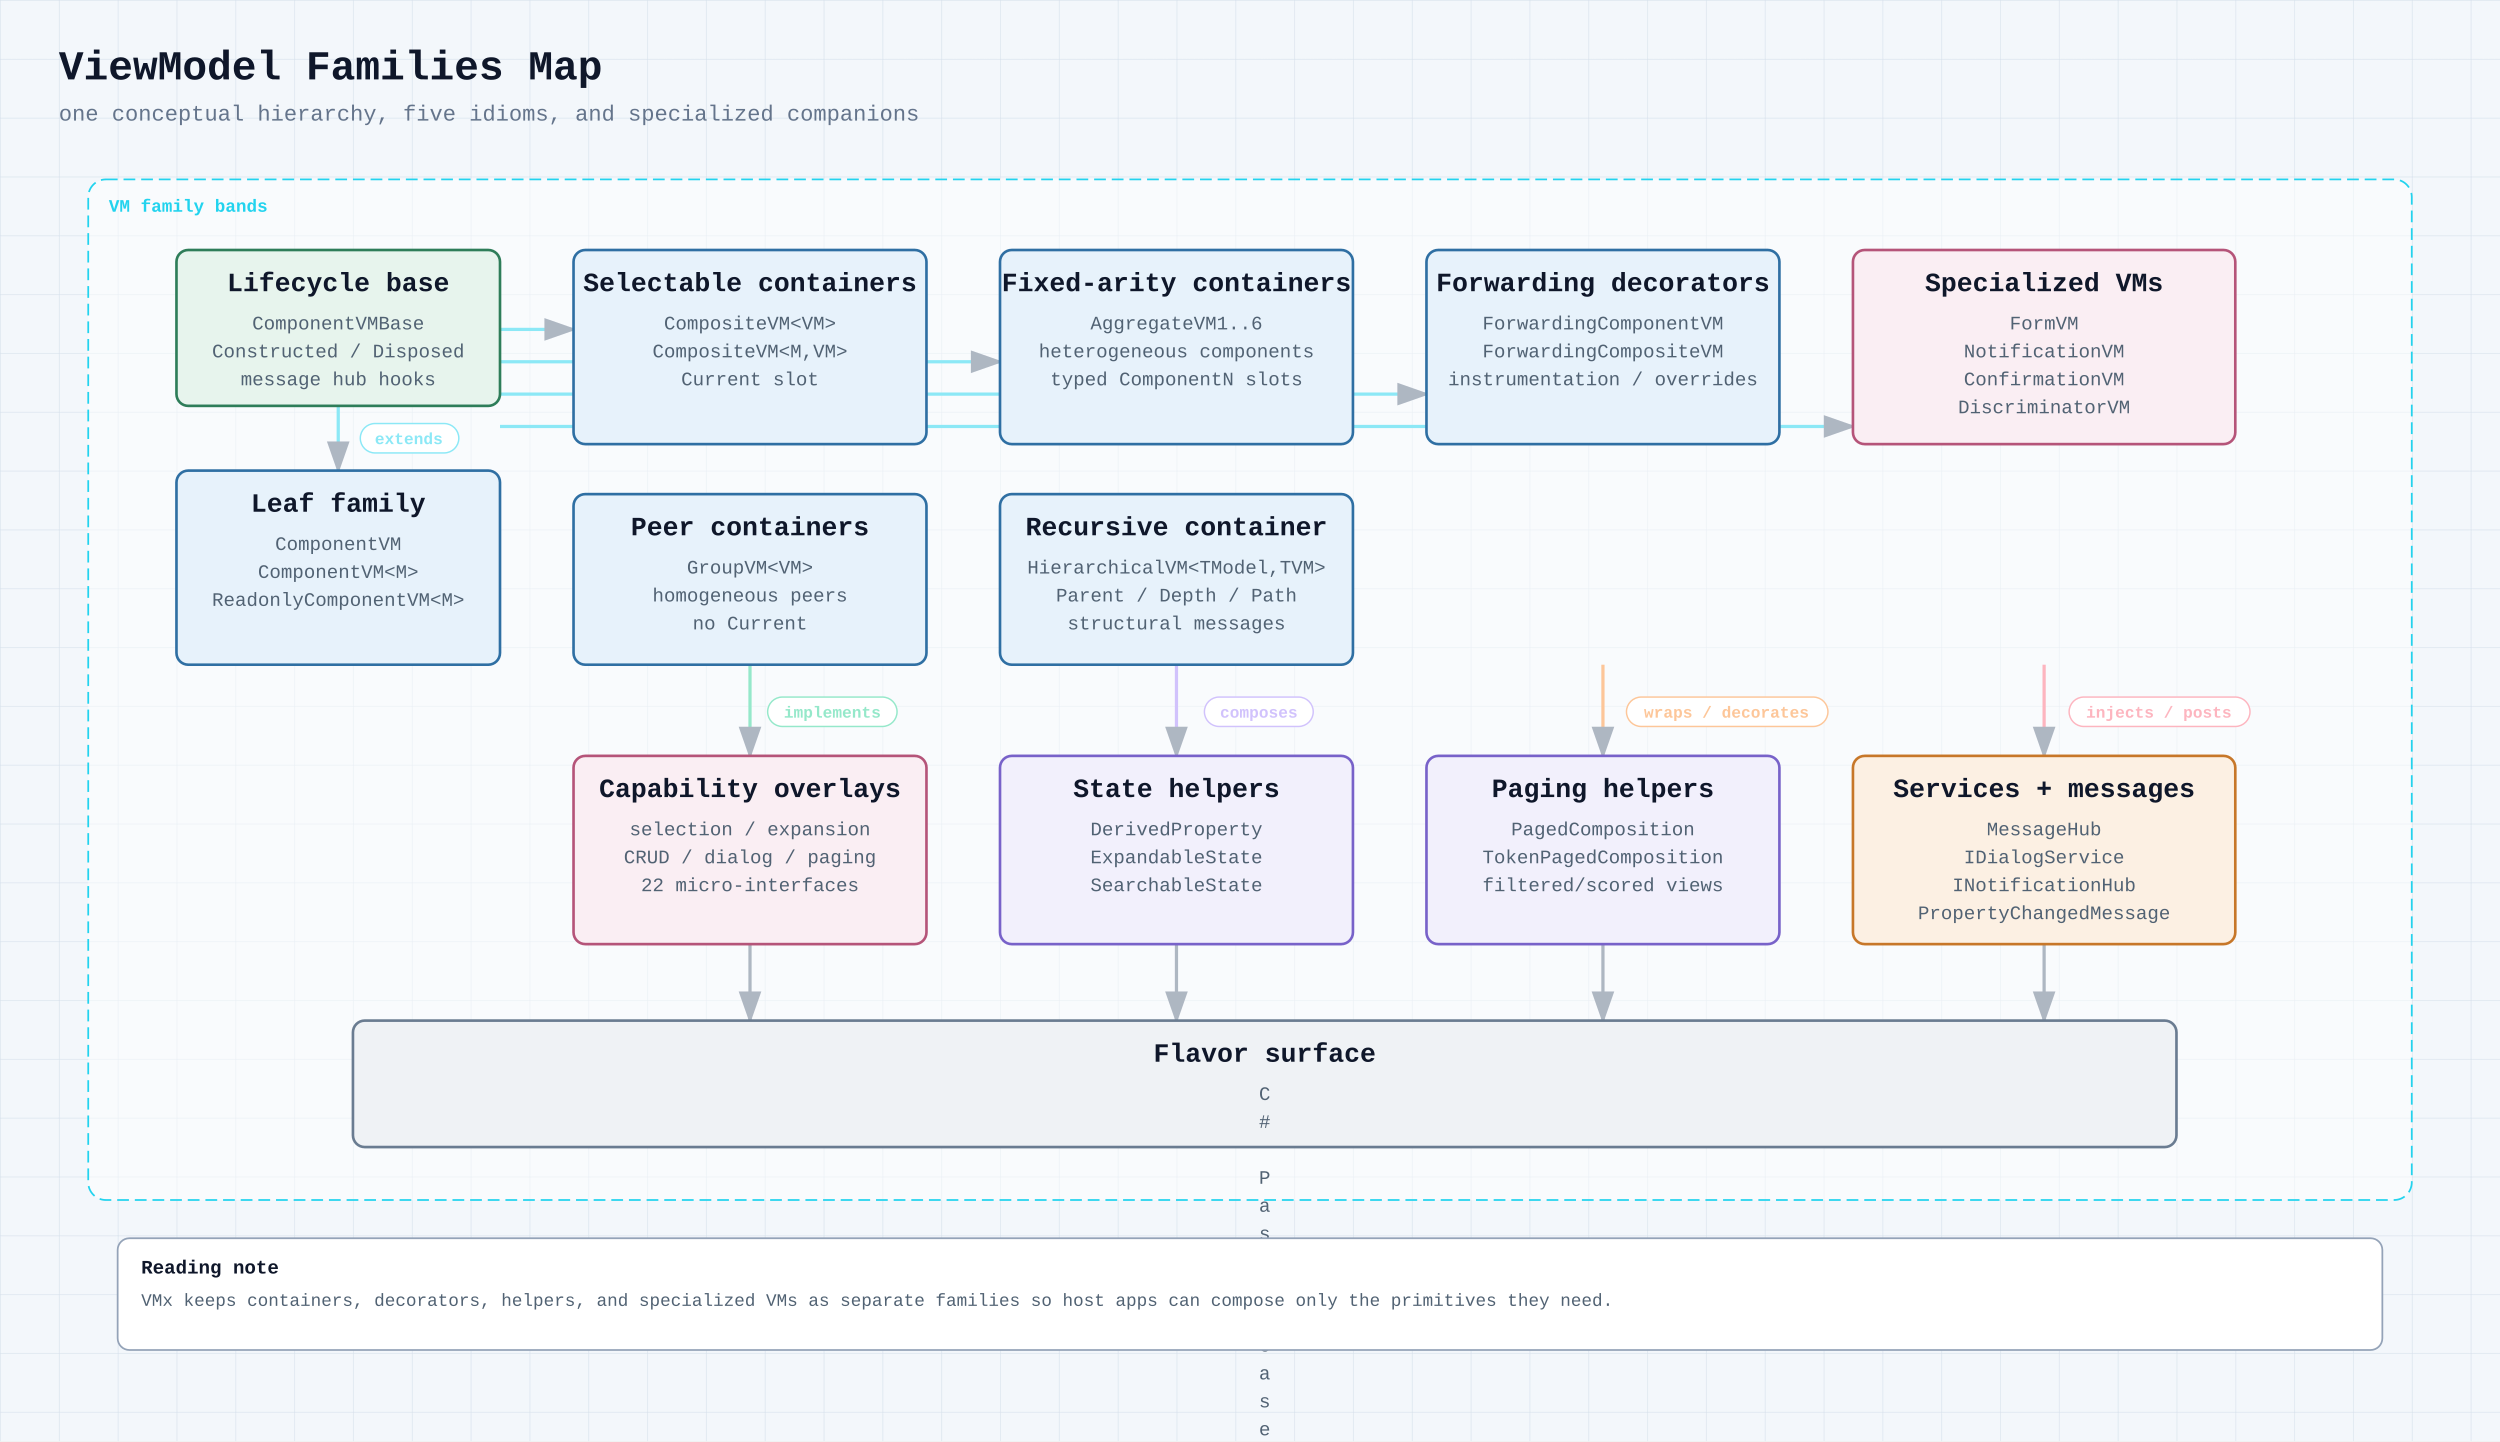
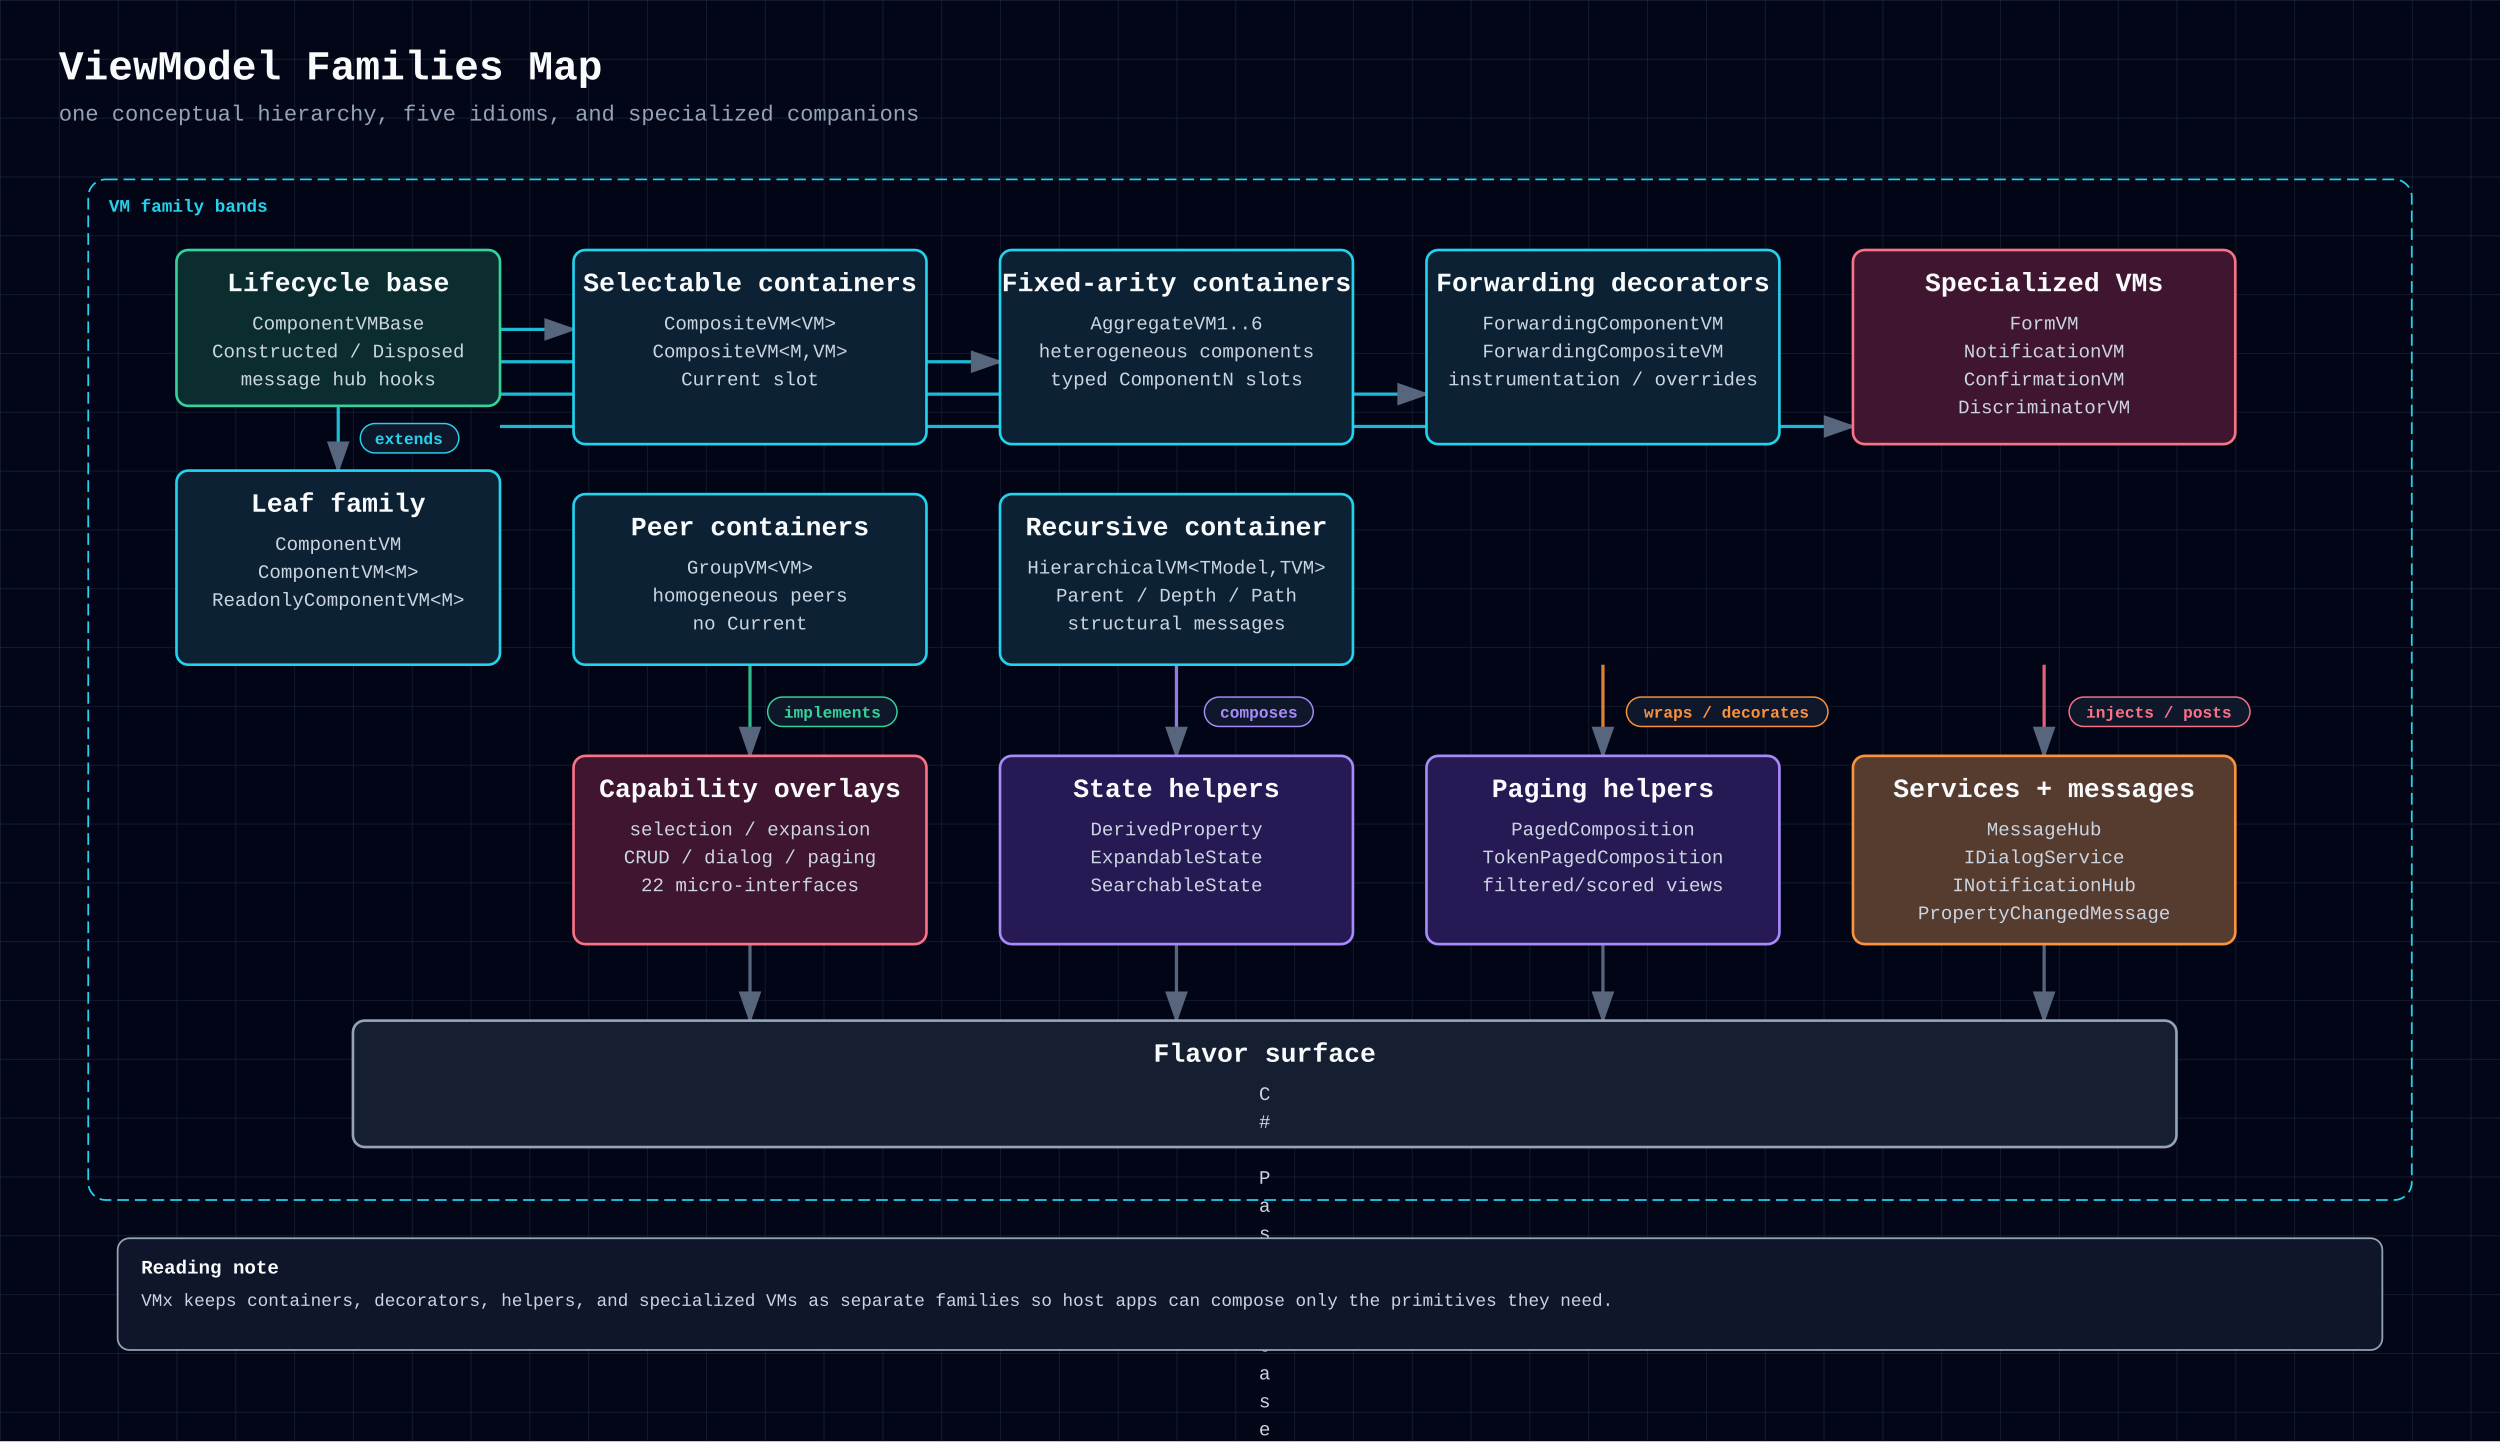
- <svg xmlns="http://www.w3.org/2000/svg" width="1700" height="980" viewBox="0 0 1700 980" style="font-family: ui-monospace, SFMono-Regular, Menlo, Monaco, Consolas, 'Liberation Mono', 'Courier New', monospace;">
+ <svg xmlns="http://www.w3.org/2000/svg" width="1700" height="980" viewBox="0 0 1700 980" style="font-family: 'JetBrains Mono', ui-monospace, SFMono-Regular, Menlo, Monaco, Consolas, 'Liberation Mono', 'Courier New', monospace;">
  <defs>
    <style>
-       text { font-family: ui-monospace, SFMono-Regular, Menlo, Monaco, Consolas, 'Liberation Mono', 'Courier New', monospace; }
+       text { font-family: 'JetBrains Mono', ui-monospace, SFMono-Regular, Menlo, Monaco, Consolas, 'Liberation Mono', 'Courier New', monospace; }
    </style>
    <pattern id="grid" width="40" height="40" patternUnits="userSpaceOnUse">
-       <path d="M 40 0 L 0 0 0 40" fill="none" stroke="#d7e1ec" stroke-width="0.8" />
+       <path d="M 40 0 L 0 0 0 40" fill="none" stroke="#1e293b" stroke-width="0.8" />
    </pattern>
    <marker id="arrowhead" markerWidth="10" markerHeight="7" refX="9" refY="3.5" orient="auto">
      <polygon points="0 0, 10 3.5, 0 7" fill="#64748b" />
    </marker>
  </defs>
-   <rect width="100%" height="100%" fill="#f3f7fb" />
+   <rect width="100%" height="100%" fill="#020617" />
  <rect width="100%" height="100%" fill="url(#grid)" />
-   <text x="40" y="54" fill="#0f172a" font-size="28" font-weight="700" text-anchor="start">ViewModel Families Map</text>
-   <text x="40" y="82" fill="#64748b" font-size="15" font-weight="400" text-anchor="start">one conceptual hierarchy, five idioms, and specialized companions</text>
+   <text x="40" y="54" fill="#f8fafc" font-size="28" font-weight="700" text-anchor="start">ViewModel Families Map</text>
+   <text x="40" y="82" fill="#94a3b8" font-size="15" font-weight="400" text-anchor="start">one conceptual hierarchy, five idioms, and specialized companions</text>
  <polyline points="230,276 230,320" fill="none" stroke="#22d3ee" stroke-width="2.2" marker-end="url(#arrowhead)" />
-   <rect x="245" y="288" width="67" height="20" rx="10" fill="#ffffff" stroke="#22d3ee" stroke-width="1" />
-   <text x="278" y="302" fill="#22d3ee" font-size="11" font-weight="700" text-anchor="middle">extends</text>
  <polyline points="340,224 390,224" fill="none" stroke="#22d3ee" stroke-width="2.2" marker-end="url(#arrowhead)" />
  <polyline points="340,246 680,246" fill="none" stroke="#22d3ee" stroke-width="2.2" marker-end="url(#arrowhead)" />
  <polyline points="340,268 970,268" fill="none" stroke="#22d3ee" stroke-width="2.2" marker-end="url(#arrowhead)" />
  <polyline points="340,290 1260,290" fill="none" stroke="#22d3ee" stroke-width="2.2" marker-end="url(#arrowhead)" />
  <polyline points="510,452 510,514" fill="none" stroke="#34d399" stroke-width="2.2" marker-end="url(#arrowhead)" />
-   <rect x="522" y="474" width="88" height="20" rx="10" fill="#ffffff" stroke="#34d399" stroke-width="1" />
-   <text x="566" y="488" fill="#34d399" font-size="11" font-weight="700" text-anchor="middle">implements</text>
  <polyline points="800,452 800,514" fill="none" stroke="#a78bfa" stroke-width="2.2" marker-end="url(#arrowhead)" />
-   <rect x="819" y="474" width="74" height="20" rx="10" fill="#ffffff" stroke="#a78bfa" stroke-width="1" />
-   <text x="856" y="488" fill="#a78bfa" font-size="11" font-weight="700" text-anchor="middle">composes</text>
  <polyline points="1090,452 1090,514" fill="none" stroke="#fb923c" stroke-width="2.2" marker-end="url(#arrowhead)" />
-   <rect x="1106" y="474" width="137" height="20" rx="10" fill="#ffffff" stroke="#fb923c" stroke-width="1" />
-   <text x="1174" y="488" fill="#fb923c" font-size="11" font-weight="700" text-anchor="middle">wraps / decorates</text>
  <polyline points="1390,452 1390,514" fill="none" stroke="#fb7185" stroke-width="2.2" marker-end="url(#arrowhead)" />
-   <rect x="1407" y="474" width="123" height="20" rx="10" fill="#ffffff" stroke="#fb7185" stroke-width="1" />
-   <text x="1468" y="488" fill="#fb7185" font-size="11" font-weight="700" text-anchor="middle">injects / posts</text>
  <polyline points="1390,642 1390,694" fill="none" stroke="#64748b" stroke-width="2.2" marker-end="url(#arrowhead)" />
  <polyline points="1090,642 1090,694" fill="none" stroke="#64748b" stroke-width="2.2" marker-end="url(#arrowhead)" />
  <polyline points="800,642 800,694" fill="none" stroke="#64748b" stroke-width="2.2" marker-end="url(#arrowhead)" />
  <polyline points="510,642 510,694" fill="none" stroke="#64748b" stroke-width="2.2" marker-end="url(#arrowhead)" />
-   <rect x="60" y="122" width="1580" height="694" rx="12" fill="rgba(255, 255, 255, 0.48)" stroke="#22d3ee" stroke-width="1.2" stroke-dasharray="8 4" />
+   <rect x="60" y="122" width="1580" height="694" rx="12" fill="rgba(2, 6, 23, 0.12)" stroke="#22d3ee" stroke-width="1.2" stroke-dasharray="8 4" />
  <text x="74" y="144" fill="#22d3ee" font-size="12" font-weight="700" text-anchor="start">VM family bands</text>
-   <rect x="120" y="170" width="220" height="106" rx="8" fill="#ffffff" />
-   <rect x="120" y="170" width="220" height="106" rx="8" fill="rgba(102, 183, 142, 0.16)" stroke="#2e7d59" stroke-width="1.8" />
-   <text x="230" y="198" fill="#0f172a" font-size="18" font-weight="700" text-anchor="middle">Lifecycle base</text>
-   <text x="230" y="224" fill="#516273" font-size="13" font-weight="400" text-anchor="middle">ComponentVMBase</text>
-   <text x="230" y="243" fill="#516273" font-size="13" font-weight="400" text-anchor="middle">Constructed / Disposed</text>
-   <text x="230" y="262" fill="#516273" font-size="13" font-weight="400" text-anchor="middle">message hub hooks</text>
-   <rect x="120" y="320" width="220" height="132" rx="8" fill="#ffffff" />
-   <rect x="120" y="320" width="220" height="132" rx="8" fill="rgba(102, 170, 226, 0.16)" stroke="#2f6fa3" stroke-width="1.8" />
-   <text x="230" y="348" fill="#0f172a" font-size="18" font-weight="700" text-anchor="middle">Leaf family</text>
-   <text x="230" y="374" fill="#516273" font-size="13" font-weight="400" text-anchor="middle">ComponentVM</text>
-   <text x="230" y="393" fill="#516273" font-size="13" font-weight="400" text-anchor="middle">ComponentVM&lt;M&gt;</text>
-   <text x="230" y="412" fill="#516273" font-size="13" font-weight="400" text-anchor="middle">ReadonlyComponentVM&lt;M&gt;</text>
-   <rect x="390" y="170" width="240" height="132" rx="8" fill="#ffffff" />
-   <rect x="390" y="170" width="240" height="132" rx="8" fill="rgba(102, 170, 226, 0.16)" stroke="#2f6fa3" stroke-width="1.8" />
-   <text x="510" y="198" fill="#0f172a" font-size="18" font-weight="700" text-anchor="middle">Selectable containers</text>
-   <text x="510" y="224" fill="#516273" font-size="13" font-weight="400" text-anchor="middle">CompositeVM&lt;VM&gt;</text>
-   <text x="510" y="243" fill="#516273" font-size="13" font-weight="400" text-anchor="middle">CompositeVM&lt;M,VM&gt;</text>
-   <text x="510" y="262" fill="#516273" font-size="13" font-weight="400" text-anchor="middle">Current slot</text>
-   <rect x="390" y="336" width="240" height="116" rx="8" fill="#ffffff" />
-   <rect x="390" y="336" width="240" height="116" rx="8" fill="rgba(102, 170, 226, 0.16)" stroke="#2f6fa3" stroke-width="1.8" />
-   <text x="510" y="364" fill="#0f172a" font-size="18" font-weight="700" text-anchor="middle">Peer containers</text>
-   <text x="510" y="390" fill="#516273" font-size="13" font-weight="400" text-anchor="middle">GroupVM&lt;VM&gt;</text>
-   <text x="510" y="409" fill="#516273" font-size="13" font-weight="400" text-anchor="middle">homogeneous peers</text>
-   <text x="510" y="428" fill="#516273" font-size="13" font-weight="400" text-anchor="middle">no Current</text>
-   <rect x="680" y="170" width="240" height="132" rx="8" fill="#ffffff" />
-   <rect x="680" y="170" width="240" height="132" rx="8" fill="rgba(102, 170, 226, 0.16)" stroke="#2f6fa3" stroke-width="1.8" />
-   <text x="800" y="198" fill="#0f172a" font-size="18" font-weight="700" text-anchor="middle">Fixed-arity containers</text>
-   <text x="800" y="224" fill="#516273" font-size="13" font-weight="400" text-anchor="middle">AggregateVM1..6</text>
-   <text x="800" y="243" fill="#516273" font-size="13" font-weight="400" text-anchor="middle">heterogeneous components</text>
-   <text x="800" y="262" fill="#516273" font-size="13" font-weight="400" text-anchor="middle">typed ComponentN slots</text>
-   <rect x="680" y="336" width="240" height="116" rx="8" fill="#ffffff" />
-   <rect x="680" y="336" width="240" height="116" rx="8" fill="rgba(102, 170, 226, 0.16)" stroke="#2f6fa3" stroke-width="1.8" />
-   <text x="800" y="364" fill="#0f172a" font-size="18" font-weight="700" text-anchor="middle">Recursive container</text>
-   <text x="800" y="390" fill="#516273" font-size="13" font-weight="400" text-anchor="middle">HierarchicalVM&lt;TModel,TVM&gt;</text>
-   <text x="800" y="409" fill="#516273" font-size="13" font-weight="400" text-anchor="middle">Parent / Depth / Path</text>
-   <text x="800" y="428" fill="#516273" font-size="13" font-weight="400" text-anchor="middle">structural messages</text>
-   <rect x="970" y="170" width="240" height="132" rx="8" fill="#ffffff" />
-   <rect x="970" y="170" width="240" height="132" rx="8" fill="rgba(102, 170, 226, 0.16)" stroke="#2f6fa3" stroke-width="1.8" />
-   <text x="1090" y="198" fill="#0f172a" font-size="18" font-weight="700" text-anchor="middle">Forwarding decorators</text>
-   <text x="1090" y="224" fill="#516273" font-size="13" font-weight="400" text-anchor="middle">ForwardingComponentVM</text>
-   <text x="1090" y="243" fill="#516273" font-size="13" font-weight="400" text-anchor="middle">ForwardingCompositeVM</text>
-   <text x="1090" y="262" fill="#516273" font-size="13" font-weight="400" text-anchor="middle">instrumentation / overrides</text>
-   <rect x="1260" y="170" width="260" height="132" rx="8" fill="#ffffff" />
-   <rect x="1260" y="170" width="260" height="132" rx="8" fill="rgba(220, 145, 179, 0.16)" stroke="#b55479" stroke-width="1.8" />
-   <text x="1390" y="198" fill="#0f172a" font-size="18" font-weight="700" text-anchor="middle">Specialized VMs</text>
-   <text x="1390" y="224" fill="#516273" font-size="13" font-weight="400" text-anchor="middle">FormVM</text>
-   <text x="1390" y="243" fill="#516273" font-size="13" font-weight="400" text-anchor="middle">NotificationVM</text>
-   <text x="1390" y="262" fill="#516273" font-size="13" font-weight="400" text-anchor="middle">ConfirmationVM</text>
-   <text x="1390" y="281" fill="#516273" font-size="13" font-weight="400" text-anchor="middle">DiscriminatorVM</text>
-   <rect x="390" y="514" width="240" height="128" rx="8" fill="#ffffff" />
-   <rect x="390" y="514" width="240" height="128" rx="8" fill="rgba(220, 145, 179, 0.16)" stroke="#b55479" stroke-width="1.8" />
-   <text x="510" y="542" fill="#0f172a" font-size="18" font-weight="700" text-anchor="middle">Capability overlays</text>
-   <text x="510" y="568" fill="#516273" font-size="13" font-weight="400" text-anchor="middle">selection / expansion</text>
-   <text x="510" y="587" fill="#516273" font-size="13" font-weight="400" text-anchor="middle">CRUD / dialog / paging</text>
-   <text x="510" y="606" fill="#516273" font-size="13" font-weight="400" text-anchor="middle">22 micro-interfaces</text>
-   <rect x="680" y="514" width="240" height="128" rx="8" fill="#ffffff" />
-   <rect x="680" y="514" width="240" height="128" rx="8" fill="rgba(174, 161, 231, 0.16)" stroke="#7862c9" stroke-width="1.8" />
-   <text x="800" y="542" fill="#0f172a" font-size="18" font-weight="700" text-anchor="middle">State helpers</text>
-   <text x="800" y="568" fill="#516273" font-size="13" font-weight="400" text-anchor="middle">DerivedProperty</text>
-   <text x="800" y="587" fill="#516273" font-size="13" font-weight="400" text-anchor="middle">ExpandableState</text>
-   <text x="800" y="606" fill="#516273" font-size="13" font-weight="400" text-anchor="middle">SearchableState</text>
-   <rect x="970" y="514" width="240" height="128" rx="8" fill="#ffffff" />
-   <rect x="970" y="514" width="240" height="128" rx="8" fill="rgba(174, 161, 231, 0.16)" stroke="#7862c9" stroke-width="1.8" />
-   <text x="1090" y="542" fill="#0f172a" font-size="18" font-weight="700" text-anchor="middle">Paging helpers</text>
-   <text x="1090" y="568" fill="#516273" font-size="13" font-weight="400" text-anchor="middle">PagedComposition</text>
-   <text x="1090" y="587" fill="#516273" font-size="13" font-weight="400" text-anchor="middle">TokenPagedComposition</text>
-   <text x="1090" y="606" fill="#516273" font-size="13" font-weight="400" text-anchor="middle">filtered/scored views</text>
-   <rect x="1260" y="514" width="260" height="128" rx="8" fill="#ffffff" />
-   <rect x="1260" y="514" width="260" height="128" rx="8" fill="rgba(239, 174, 104, 0.18)" stroke="#c77729" stroke-width="1.8" />
-   <text x="1390" y="542" fill="#0f172a" font-size="18" font-weight="700" text-anchor="middle">Services + messages</text>
-   <text x="1390" y="568" fill="#516273" font-size="13" font-weight="400" text-anchor="middle">MessageHub</text>
-   <text x="1390" y="587" fill="#516273" font-size="13" font-weight="400" text-anchor="middle">IDialogService</text>
-   <text x="1390" y="606" fill="#516273" font-size="13" font-weight="400" text-anchor="middle">INotificationHub</text>
-   <text x="1390" y="625" fill="#516273" font-size="13" font-weight="400" text-anchor="middle">PropertyChangedMessage</text>
-   <rect x="240" y="694" width="1240" height="86" rx="8" fill="#ffffff" />
-   <rect x="240" y="694" width="1240" height="86" rx="8" fill="rgba(170, 184, 201, 0.18)" stroke="#6a7c91" stroke-width="1.8" />
-   <text x="860" y="722" fill="#0f172a" font-size="18" font-weight="700" text-anchor="middle">Flavor surface</text>
-   <text x="860" y="748" fill="#516273" font-size="13" font-weight="400" text-anchor="middle">C</text>
-   <text x="860" y="767" fill="#516273" font-size="13" font-weight="400" text-anchor="middle">#</text>
-   <text x="860" y="786" fill="#516273" font-size="13" font-weight="400" text-anchor="middle"> </text>
-   <text x="860" y="805" fill="#516273" font-size="13" font-weight="400" text-anchor="middle">P</text>
-   <text x="860" y="824" fill="#516273" font-size="13" font-weight="400" text-anchor="middle">a</text>
-   <text x="860" y="843" fill="#516273" font-size="13" font-weight="400" text-anchor="middle">s</text>
-   <text x="860" y="862" fill="#516273" font-size="13" font-weight="400" text-anchor="middle">c</text>
-   <text x="860" y="881" fill="#516273" font-size="13" font-weight="400" text-anchor="middle">a</text>
-   <text x="860" y="900" fill="#516273" font-size="13" font-weight="400" text-anchor="middle">l</text>
-   <text x="860" y="919" fill="#516273" font-size="13" font-weight="400" text-anchor="middle">C</text>
-   <text x="860" y="938" fill="#516273" font-size="13" font-weight="400" text-anchor="middle">a</text>
-   <text x="860" y="957" fill="#516273" font-size="13" font-weight="400" text-anchor="middle">s</text>
-   <text x="860" y="976" fill="#516273" font-size="13" font-weight="400" text-anchor="middle">e</text>
-   <text x="860" y="995" fill="#516273" font-size="13" font-weight="400" text-anchor="middle">,</text>
-   <text x="860" y="1014" fill="#516273" font-size="13" font-weight="400" text-anchor="middle"> </text>
-   <text x="860" y="1033" fill="#516273" font-size="13" font-weight="400" text-anchor="middle">P</text>
-   <text x="860" y="1052" fill="#516273" font-size="13" font-weight="400" text-anchor="middle">y</text>
-   <text x="860" y="1071" fill="#516273" font-size="13" font-weight="400" text-anchor="middle">t</text>
-   <text x="860" y="1090" fill="#516273" font-size="13" font-weight="400" text-anchor="middle">h</text>
-   <text x="860" y="1109" fill="#516273" font-size="13" font-weight="400" text-anchor="middle">o</text>
-   <text x="860" y="1128" fill="#516273" font-size="13" font-weight="400" text-anchor="middle">n</text>
-   <text x="860" y="1147" fill="#516273" font-size="13" font-weight="400" text-anchor="middle"> </text>
-   <text x="860" y="1166" fill="#516273" font-size="13" font-weight="400" text-anchor="middle">s</text>
-   <text x="860" y="1185" fill="#516273" font-size="13" font-weight="400" text-anchor="middle">n</text>
-   <text x="860" y="1204" fill="#516273" font-size="13" font-weight="400" text-anchor="middle">a</text>
-   <text x="860" y="1223" fill="#516273" font-size="13" font-weight="400" text-anchor="middle">k</text>
-   <text x="860" y="1242" fill="#516273" font-size="13" font-weight="400" text-anchor="middle">e</text>
-   <text x="860" y="1261" fill="#516273" font-size="13" font-weight="400" text-anchor="middle">_</text>
-   <text x="860" y="1280" fill="#516273" font-size="13" font-weight="400" text-anchor="middle">c</text>
-   <text x="860" y="1299" fill="#516273" font-size="13" font-weight="400" text-anchor="middle">a</text>
-   <text x="860" y="1318" fill="#516273" font-size="13" font-weight="400" text-anchor="middle">s</text>
-   <text x="860" y="1337" fill="#516273" font-size="13" font-weight="400" text-anchor="middle">e</text>
-   <text x="860" y="1356" fill="#516273" font-size="13" font-weight="400" text-anchor="middle">,</text>
-   <text x="860" y="1375" fill="#516273" font-size="13" font-weight="400" text-anchor="middle"> </text>
-   <text x="860" y="1394" fill="#516273" font-size="13" font-weight="400" text-anchor="middle">T</text>
-   <text x="860" y="1413" fill="#516273" font-size="13" font-weight="400" text-anchor="middle">y</text>
-   <text x="860" y="1432" fill="#516273" font-size="13" font-weight="400" text-anchor="middle">p</text>
-   <text x="860" y="1451" fill="#516273" font-size="13" font-weight="400" text-anchor="middle">e</text>
-   <text x="860" y="1470" fill="#516273" font-size="13" font-weight="400" text-anchor="middle">S</text>
-   <text x="860" y="1489" fill="#516273" font-size="13" font-weight="400" text-anchor="middle">c</text>
-   <text x="860" y="1508" fill="#516273" font-size="13" font-weight="400" text-anchor="middle">r</text>
-   <text x="860" y="1527" fill="#516273" font-size="13" font-weight="400" text-anchor="middle">i</text>
-   <text x="860" y="1546" fill="#516273" font-size="13" font-weight="400" text-anchor="middle">p</text>
-   <text x="860" y="1565" fill="#516273" font-size="13" font-weight="400" text-anchor="middle">t</text>
-   <text x="860" y="1584" fill="#516273" font-size="13" font-weight="400" text-anchor="middle"> </text>
-   <text x="860" y="1603" fill="#516273" font-size="13" font-weight="400" text-anchor="middle">a</text>
-   <text x="860" y="1622" fill="#516273" font-size="13" font-weight="400" text-anchor="middle">n</text>
-   <text x="860" y="1641" fill="#516273" font-size="13" font-weight="400" text-anchor="middle">d</text>
-   <text x="860" y="1660" fill="#516273" font-size="13" font-weight="400" text-anchor="middle"> </text>
-   <text x="860" y="1679" fill="#516273" font-size="13" font-weight="400" text-anchor="middle">S</text>
-   <text x="860" y="1698" fill="#516273" font-size="13" font-weight="400" text-anchor="middle">w</text>
-   <text x="860" y="1717" fill="#516273" font-size="13" font-weight="400" text-anchor="middle">i</text>
-   <text x="860" y="1736" fill="#516273" font-size="13" font-weight="400" text-anchor="middle">f</text>
-   <text x="860" y="1755" fill="#516273" font-size="13" font-weight="400" text-anchor="middle">t</text>
-   <text x="860" y="1774" fill="#516273" font-size="13" font-weight="400" text-anchor="middle"> </text>
-   <text x="860" y="1793" fill="#516273" font-size="13" font-weight="400" text-anchor="middle">c</text>
-   <text x="860" y="1812" fill="#516273" font-size="13" font-weight="400" text-anchor="middle">a</text>
-   <text x="860" y="1831" fill="#516273" font-size="13" font-weight="400" text-anchor="middle">m</text>
-   <text x="860" y="1850" fill="#516273" font-size="13" font-weight="400" text-anchor="middle">e</text>
-   <text x="860" y="1869" fill="#516273" font-size="13" font-weight="400" text-anchor="middle">l</text>
-   <text x="860" y="1888" fill="#516273" font-size="13" font-weight="400" text-anchor="middle">C</text>
-   <text x="860" y="1907" fill="#516273" font-size="13" font-weight="400" text-anchor="middle">a</text>
-   <text x="860" y="1926" fill="#516273" font-size="13" font-weight="400" text-anchor="middle">s</text>
-   <text x="860" y="1945" fill="#516273" font-size="13" font-weight="400" text-anchor="middle">e</text>
-   <text x="860" y="1964" fill="#516273" font-size="13" font-weight="400" text-anchor="middle"> </text>
-   <text x="860" y="1983" fill="#516273" font-size="13" font-weight="400" text-anchor="middle">-</text>
-   <text x="860" y="2002" fill="#516273" font-size="13" font-weight="400" text-anchor="middle"> </text>
-   <text x="860" y="2021" fill="#516273" font-size="13" font-weight="400" text-anchor="middle">s</text>
-   <text x="860" y="2040" fill="#516273" font-size="13" font-weight="400" text-anchor="middle">a</text>
-   <text x="860" y="2059" fill="#516273" font-size="13" font-weight="400" text-anchor="middle">m</text>
-   <text x="860" y="2078" fill="#516273" font-size="13" font-weight="400" text-anchor="middle">e</text>
-   <text x="860" y="2097" fill="#516273" font-size="13" font-weight="400" text-anchor="middle"> </text>
-   <text x="860" y="2116" fill="#516273" font-size="13" font-weight="400" text-anchor="middle">s</text>
-   <text x="860" y="2135" fill="#516273" font-size="13" font-weight="400" text-anchor="middle">h</text>
-   <text x="860" y="2154" fill="#516273" font-size="13" font-weight="400" text-anchor="middle">a</text>
-   <text x="860" y="2173" fill="#516273" font-size="13" font-weight="400" text-anchor="middle">p</text>
-   <text x="860" y="2192" fill="#516273" font-size="13" font-weight="400" text-anchor="middle">e</text>
-   <text x="860" y="2211" fill="#516273" font-size="13" font-weight="400" text-anchor="middle">,</text>
-   <text x="860" y="2230" fill="#516273" font-size="13" font-weight="400" text-anchor="middle"> </text>
-   <text x="860" y="2249" fill="#516273" font-size="13" font-weight="400" text-anchor="middle">i</text>
-   <text x="860" y="2268" fill="#516273" font-size="13" font-weight="400" text-anchor="middle">d</text>
-   <text x="860" y="2287" fill="#516273" font-size="13" font-weight="400" text-anchor="middle">i</text>
-   <text x="860" y="2306" fill="#516273" font-size="13" font-weight="400" text-anchor="middle">o</text>
-   <text x="860" y="2325" fill="#516273" font-size="13" font-weight="400" text-anchor="middle">m</text>
-   <text x="860" y="2344" fill="#516273" font-size="13" font-weight="400" text-anchor="middle">a</text>
-   <text x="860" y="2363" fill="#516273" font-size="13" font-weight="400" text-anchor="middle">t</text>
-   <text x="860" y="2382" fill="#516273" font-size="13" font-weight="400" text-anchor="middle">i</text>
-   <text x="860" y="2401" fill="#516273" font-size="13" font-weight="400" text-anchor="middle">c</text>
-   <text x="860" y="2420" fill="#516273" font-size="13" font-weight="400" text-anchor="middle"> </text>
-   <text x="860" y="2439" fill="#516273" font-size="13" font-weight="400" text-anchor="middle">s</text>
-   <text x="860" y="2458" fill="#516273" font-size="13" font-weight="400" text-anchor="middle">u</text>
-   <text x="860" y="2477" fill="#516273" font-size="13" font-weight="400" text-anchor="middle">r</text>
-   <text x="860" y="2496" fill="#516273" font-size="13" font-weight="400" text-anchor="middle">f</text>
-   <text x="860" y="2515" fill="#516273" font-size="13" font-weight="400" text-anchor="middle">a</text>
-   <text x="860" y="2534" fill="#516273" font-size="13" font-weight="400" text-anchor="middle">c</text>
-   <text x="860" y="2553" fill="#516273" font-size="13" font-weight="400" text-anchor="middle">e</text>
-   <text x="860" y="2572" fill="#516273" font-size="13" font-weight="400" text-anchor="middle"> </text>
-   <text x="860" y="2591" fill="#516273" font-size="13" font-weight="400" text-anchor="middle">o</text>
-   <text x="860" y="2610" fill="#516273" font-size="13" font-weight="400" text-anchor="middle">n</text>
-   <text x="860" y="2629" fill="#516273" font-size="13" font-weight="400" text-anchor="middle">l</text>
-   <text x="860" y="2648" fill="#516273" font-size="13" font-weight="400" text-anchor="middle">y</text>
-   <text x="860" y="2667" fill="#516273" font-size="13" font-weight="400" text-anchor="middle">.</text>
-   <rect x="80" y="842" width="1540" height="76" rx="8" fill="#f8fbff" />
-   <rect x="80" y="842" width="1540" height="76" rx="8" fill="rgba(255, 255, 255, 0.94)" stroke="#94a3b8" stroke-width="1.2" />
-   <text x="96" y="866" fill="#0f172a" font-size="13" font-weight="700" text-anchor="start">Reading note</text>
-   <text x="96" y="888" fill="#516273" font-size="12" font-weight="400" text-anchor="start">VMx keeps containers, decorators, helpers, and specialized VMs as separate families so host apps can compose only the primitives they need.</text>
+   <rect x="120" y="170" width="220" height="106" rx="8" fill="#0f172a" />
+   <rect x="120" y="170" width="220" height="106" rx="8" fill="rgba(6, 78, 59, 0.4)" stroke="#34d399" stroke-width="1.8" />
+   <text x="230" y="198" fill="#f8fafc" font-size="18" font-weight="700" text-anchor="middle">Lifecycle base</text>
+   <text x="230" y="224" fill="#cbd5e1" font-size="13" font-weight="400" text-anchor="middle">ComponentVMBase</text>
+   <text x="230" y="243" fill="#cbd5e1" font-size="13" font-weight="400" text-anchor="middle">Constructed / Disposed</text>
+   <text x="230" y="262" fill="#cbd5e1" font-size="13" font-weight="400" text-anchor="middle">message hub hooks</text>
+   <rect x="120" y="320" width="220" height="132" rx="8" fill="#0f172a" />
+   <rect x="120" y="320" width="220" height="132" rx="8" fill="rgba(8, 51, 68, 0.4)" stroke="#22d3ee" stroke-width="1.8" />
+   <text x="230" y="348" fill="#f8fafc" font-size="18" font-weight="700" text-anchor="middle">Leaf family</text>
+   <text x="230" y="374" fill="#cbd5e1" font-size="13" font-weight="400" text-anchor="middle">ComponentVM</text>
+   <text x="230" y="393" fill="#cbd5e1" font-size="13" font-weight="400" text-anchor="middle">ComponentVM&lt;M&gt;</text>
+   <text x="230" y="412" fill="#cbd5e1" font-size="13" font-weight="400" text-anchor="middle">ReadonlyComponentVM&lt;M&gt;</text>
+   <rect x="390" y="170" width="240" height="132" rx="8" fill="#0f172a" />
+   <rect x="390" y="170" width="240" height="132" rx="8" fill="rgba(8, 51, 68, 0.4)" stroke="#22d3ee" stroke-width="1.8" />
+   <text x="510" y="198" fill="#f8fafc" font-size="18" font-weight="700" text-anchor="middle">Selectable containers</text>
+   <text x="510" y="224" fill="#cbd5e1" font-size="13" font-weight="400" text-anchor="middle">CompositeVM&lt;VM&gt;</text>
+   <text x="510" y="243" fill="#cbd5e1" font-size="13" font-weight="400" text-anchor="middle">CompositeVM&lt;M,VM&gt;</text>
+   <text x="510" y="262" fill="#cbd5e1" font-size="13" font-weight="400" text-anchor="middle">Current slot</text>
+   <rect x="390" y="336" width="240" height="116" rx="8" fill="#0f172a" />
+   <rect x="390" y="336" width="240" height="116" rx="8" fill="rgba(8, 51, 68, 0.4)" stroke="#22d3ee" stroke-width="1.8" />
+   <text x="510" y="364" fill="#f8fafc" font-size="18" font-weight="700" text-anchor="middle">Peer containers</text>
+   <text x="510" y="390" fill="#cbd5e1" font-size="13" font-weight="400" text-anchor="middle">GroupVM&lt;VM&gt;</text>
+   <text x="510" y="409" fill="#cbd5e1" font-size="13" font-weight="400" text-anchor="middle">homogeneous peers</text>
+   <text x="510" y="428" fill="#cbd5e1" font-size="13" font-weight="400" text-anchor="middle">no Current</text>
+   <rect x="680" y="170" width="240" height="132" rx="8" fill="#0f172a" />
+   <rect x="680" y="170" width="240" height="132" rx="8" fill="rgba(8, 51, 68, 0.4)" stroke="#22d3ee" stroke-width="1.8" />
+   <text x="800" y="198" fill="#f8fafc" font-size="18" font-weight="700" text-anchor="middle">Fixed-arity containers</text>
+   <text x="800" y="224" fill="#cbd5e1" font-size="13" font-weight="400" text-anchor="middle">AggregateVM1..6</text>
+   <text x="800" y="243" fill="#cbd5e1" font-size="13" font-weight="400" text-anchor="middle">heterogeneous components</text>
+   <text x="800" y="262" fill="#cbd5e1" font-size="13" font-weight="400" text-anchor="middle">typed ComponentN slots</text>
+   <rect x="680" y="336" width="240" height="116" rx="8" fill="#0f172a" />
+   <rect x="680" y="336" width="240" height="116" rx="8" fill="rgba(8, 51, 68, 0.4)" stroke="#22d3ee" stroke-width="1.8" />
+   <text x="800" y="364" fill="#f8fafc" font-size="18" font-weight="700" text-anchor="middle">Recursive container</text>
+   <text x="800" y="390" fill="#cbd5e1" font-size="13" font-weight="400" text-anchor="middle">HierarchicalVM&lt;TModel,TVM&gt;</text>
+   <text x="800" y="409" fill="#cbd5e1" font-size="13" font-weight="400" text-anchor="middle">Parent / Depth / Path</text>
+   <text x="800" y="428" fill="#cbd5e1" font-size="13" font-weight="400" text-anchor="middle">structural messages</text>
+   <rect x="970" y="170" width="240" height="132" rx="8" fill="#0f172a" />
+   <rect x="970" y="170" width="240" height="132" rx="8" fill="rgba(8, 51, 68, 0.4)" stroke="#22d3ee" stroke-width="1.8" />
+   <text x="1090" y="198" fill="#f8fafc" font-size="18" font-weight="700" text-anchor="middle">Forwarding decorators</text>
+   <text x="1090" y="224" fill="#cbd5e1" font-size="13" font-weight="400" text-anchor="middle">ForwardingComponentVM</text>
+   <text x="1090" y="243" fill="#cbd5e1" font-size="13" font-weight="400" text-anchor="middle">ForwardingCompositeVM</text>
+   <text x="1090" y="262" fill="#cbd5e1" font-size="13" font-weight="400" text-anchor="middle">instrumentation / overrides</text>
+   <rect x="1260" y="170" width="260" height="132" rx="8" fill="#0f172a" />
+   <rect x="1260" y="170" width="260" height="132" rx="8" fill="rgba(136, 19, 55, 0.4)" stroke="#fb7185" stroke-width="1.8" />
+   <text x="1390" y="198" fill="#f8fafc" font-size="18" font-weight="700" text-anchor="middle">Specialized VMs</text>
+   <text x="1390" y="224" fill="#cbd5e1" font-size="13" font-weight="400" text-anchor="middle">FormVM</text>
+   <text x="1390" y="243" fill="#cbd5e1" font-size="13" font-weight="400" text-anchor="middle">NotificationVM</text>
+   <text x="1390" y="262" fill="#cbd5e1" font-size="13" font-weight="400" text-anchor="middle">ConfirmationVM</text>
+   <text x="1390" y="281" fill="#cbd5e1" font-size="13" font-weight="400" text-anchor="middle">DiscriminatorVM</text>
+   <rect x="390" y="514" width="240" height="128" rx="8" fill="#0f172a" />
+   <rect x="390" y="514" width="240" height="128" rx="8" fill="rgba(136, 19, 55, 0.4)" stroke="#fb7185" stroke-width="1.8" />
+   <text x="510" y="542" fill="#f8fafc" font-size="18" font-weight="700" text-anchor="middle">Capability overlays</text>
+   <text x="510" y="568" fill="#cbd5e1" font-size="13" font-weight="400" text-anchor="middle">selection / expansion</text>
+   <text x="510" y="587" fill="#cbd5e1" font-size="13" font-weight="400" text-anchor="middle">CRUD / dialog / paging</text>
+   <text x="510" y="606" fill="#cbd5e1" font-size="13" font-weight="400" text-anchor="middle">22 micro-interfaces</text>
+   <rect x="680" y="514" width="240" height="128" rx="8" fill="#0f172a" />
+   <rect x="680" y="514" width="240" height="128" rx="8" fill="rgba(76, 29, 149, 0.4)" stroke="#a78bfa" stroke-width="1.8" />
+   <text x="800" y="542" fill="#f8fafc" font-size="18" font-weight="700" text-anchor="middle">State helpers</text>
+   <text x="800" y="568" fill="#cbd5e1" font-size="13" font-weight="400" text-anchor="middle">DerivedProperty</text>
+   <text x="800" y="587" fill="#cbd5e1" font-size="13" font-weight="400" text-anchor="middle">ExpandableState</text>
+   <text x="800" y="606" fill="#cbd5e1" font-size="13" font-weight="400" text-anchor="middle">SearchableState</text>
+   <rect x="970" y="514" width="240" height="128" rx="8" fill="#0f172a" />
+   <rect x="970" y="514" width="240" height="128" rx="8" fill="rgba(76, 29, 149, 0.4)" stroke="#a78bfa" stroke-width="1.8" />
+   <text x="1090" y="542" fill="#f8fafc" font-size="18" font-weight="700" text-anchor="middle">Paging helpers</text>
+   <text x="1090" y="568" fill="#cbd5e1" font-size="13" font-weight="400" text-anchor="middle">PagedComposition</text>
+   <text x="1090" y="587" fill="#cbd5e1" font-size="13" font-weight="400" text-anchor="middle">TokenPagedComposition</text>
+   <text x="1090" y="606" fill="#cbd5e1" font-size="13" font-weight="400" text-anchor="middle">filtered/scored views</text>
+   <rect x="1260" y="514" width="260" height="128" rx="8" fill="#0f172a" />
+   <rect x="1260" y="514" width="260" height="128" rx="8" fill="rgba(251, 146, 60, 0.3)" stroke="#fb923c" stroke-width="1.8" />
+   <text x="1390" y="542" fill="#f8fafc" font-size="18" font-weight="700" text-anchor="middle">Services + messages</text>
+   <text x="1390" y="568" fill="#cbd5e1" font-size="13" font-weight="400" text-anchor="middle">MessageHub</text>
+   <text x="1390" y="587" fill="#cbd5e1" font-size="13" font-weight="400" text-anchor="middle">IDialogService</text>
+   <text x="1390" y="606" fill="#cbd5e1" font-size="13" font-weight="400" text-anchor="middle">INotificationHub</text>
+   <text x="1390" y="625" fill="#cbd5e1" font-size="13" font-weight="400" text-anchor="middle">PropertyChangedMessage</text>
+   <rect x="240" y="694" width="1240" height="86" rx="8" fill="#0f172a" />
+   <rect x="240" y="694" width="1240" height="86" rx="8" fill="rgba(30, 41, 59, 0.5)" stroke="#94a3b8" stroke-width="1.8" />
+   <text x="860" y="722" fill="#f8fafc" font-size="18" font-weight="700" text-anchor="middle">Flavor surface</text>
+   <text x="860" y="748" fill="#cbd5e1" font-size="13" font-weight="400" text-anchor="middle">C</text>
+   <text x="860" y="767" fill="#cbd5e1" font-size="13" font-weight="400" text-anchor="middle">#</text>
+   <text x="860" y="786" fill="#cbd5e1" font-size="13" font-weight="400" text-anchor="middle"> </text>
+   <text x="860" y="805" fill="#cbd5e1" font-size="13" font-weight="400" text-anchor="middle">P</text>
+   <text x="860" y="824" fill="#cbd5e1" font-size="13" font-weight="400" text-anchor="middle">a</text>
+   <text x="860" y="843" fill="#cbd5e1" font-size="13" font-weight="400" text-anchor="middle">s</text>
+   <text x="860" y="862" fill="#cbd5e1" font-size="13" font-weight="400" text-anchor="middle">c</text>
+   <text x="860" y="881" fill="#cbd5e1" font-size="13" font-weight="400" text-anchor="middle">a</text>
+   <text x="860" y="900" fill="#cbd5e1" font-size="13" font-weight="400" text-anchor="middle">l</text>
+   <text x="860" y="919" fill="#cbd5e1" font-size="13" font-weight="400" text-anchor="middle">C</text>
+   <text x="860" y="938" fill="#cbd5e1" font-size="13" font-weight="400" text-anchor="middle">a</text>
+   <text x="860" y="957" fill="#cbd5e1" font-size="13" font-weight="400" text-anchor="middle">s</text>
+   <text x="860" y="976" fill="#cbd5e1" font-size="13" font-weight="400" text-anchor="middle">e</text>
+   <text x="860" y="995" fill="#cbd5e1" font-size="13" font-weight="400" text-anchor="middle">,</text>
+   <text x="860" y="1014" fill="#cbd5e1" font-size="13" font-weight="400" text-anchor="middle"> </text>
+   <text x="860" y="1033" fill="#cbd5e1" font-size="13" font-weight="400" text-anchor="middle">P</text>
+   <text x="860" y="1052" fill="#cbd5e1" font-size="13" font-weight="400" text-anchor="middle">y</text>
+   <text x="860" y="1071" fill="#cbd5e1" font-size="13" font-weight="400" text-anchor="middle">t</text>
+   <text x="860" y="1090" fill="#cbd5e1" font-size="13" font-weight="400" text-anchor="middle">h</text>
+   <text x="860" y="1109" fill="#cbd5e1" font-size="13" font-weight="400" text-anchor="middle">o</text>
+   <text x="860" y="1128" fill="#cbd5e1" font-size="13" font-weight="400" text-anchor="middle">n</text>
+   <text x="860" y="1147" fill="#cbd5e1" font-size="13" font-weight="400" text-anchor="middle"> </text>
+   <text x="860" y="1166" fill="#cbd5e1" font-size="13" font-weight="400" text-anchor="middle">s</text>
+   <text x="860" y="1185" fill="#cbd5e1" font-size="13" font-weight="400" text-anchor="middle">n</text>
+   <text x="860" y="1204" fill="#cbd5e1" font-size="13" font-weight="400" text-anchor="middle">a</text>
+   <text x="860" y="1223" fill="#cbd5e1" font-size="13" font-weight="400" text-anchor="middle">k</text>
+   <text x="860" y="1242" fill="#cbd5e1" font-size="13" font-weight="400" text-anchor="middle">e</text>
+   <text x="860" y="1261" fill="#cbd5e1" font-size="13" font-weight="400" text-anchor="middle">_</text>
+   <text x="860" y="1280" fill="#cbd5e1" font-size="13" font-weight="400" text-anchor="middle">c</text>
+   <text x="860" y="1299" fill="#cbd5e1" font-size="13" font-weight="400" text-anchor="middle">a</text>
+   <text x="860" y="1318" fill="#cbd5e1" font-size="13" font-weight="400" text-anchor="middle">s</text>
+   <text x="860" y="1337" fill="#cbd5e1" font-size="13" font-weight="400" text-anchor="middle">e</text>
+   <text x="860" y="1356" fill="#cbd5e1" font-size="13" font-weight="400" text-anchor="middle">,</text>
+   <text x="860" y="1375" fill="#cbd5e1" font-size="13" font-weight="400" text-anchor="middle"> </text>
+   <text x="860" y="1394" fill="#cbd5e1" font-size="13" font-weight="400" text-anchor="middle">T</text>
+   <text x="860" y="1413" fill="#cbd5e1" font-size="13" font-weight="400" text-anchor="middle">y</text>
+   <text x="860" y="1432" fill="#cbd5e1" font-size="13" font-weight="400" text-anchor="middle">p</text>
+   <text x="860" y="1451" fill="#cbd5e1" font-size="13" font-weight="400" text-anchor="middle">e</text>
+   <text x="860" y="1470" fill="#cbd5e1" font-size="13" font-weight="400" text-anchor="middle">S</text>
+   <text x="860" y="1489" fill="#cbd5e1" font-size="13" font-weight="400" text-anchor="middle">c</text>
+   <text x="860" y="1508" fill="#cbd5e1" font-size="13" font-weight="400" text-anchor="middle">r</text>
+   <text x="860" y="1527" fill="#cbd5e1" font-size="13" font-weight="400" text-anchor="middle">i</text>
+   <text x="860" y="1546" fill="#cbd5e1" font-size="13" font-weight="400" text-anchor="middle">p</text>
+   <text x="860" y="1565" fill="#cbd5e1" font-size="13" font-weight="400" text-anchor="middle">t</text>
+   <text x="860" y="1584" fill="#cbd5e1" font-size="13" font-weight="400" text-anchor="middle"> </text>
+   <text x="860" y="1603" fill="#cbd5e1" font-size="13" font-weight="400" text-anchor="middle">a</text>
+   <text x="860" y="1622" fill="#cbd5e1" font-size="13" font-weight="400" text-anchor="middle">n</text>
+   <text x="860" y="1641" fill="#cbd5e1" font-size="13" font-weight="400" text-anchor="middle">d</text>
+   <text x="860" y="1660" fill="#cbd5e1" font-size="13" font-weight="400" text-anchor="middle"> </text>
+   <text x="860" y="1679" fill="#cbd5e1" font-size="13" font-weight="400" text-anchor="middle">S</text>
+   <text x="860" y="1698" fill="#cbd5e1" font-size="13" font-weight="400" text-anchor="middle">w</text>
+   <text x="860" y="1717" fill="#cbd5e1" font-size="13" font-weight="400" text-anchor="middle">i</text>
+   <text x="860" y="1736" fill="#cbd5e1" font-size="13" font-weight="400" text-anchor="middle">f</text>
+   <text x="860" y="1755" fill="#cbd5e1" font-size="13" font-weight="400" text-anchor="middle">t</text>
+   <text x="860" y="1774" fill="#cbd5e1" font-size="13" font-weight="400" text-anchor="middle"> </text>
+   <text x="860" y="1793" fill="#cbd5e1" font-size="13" font-weight="400" text-anchor="middle">c</text>
+   <text x="860" y="1812" fill="#cbd5e1" font-size="13" font-weight="400" text-anchor="middle">a</text>
+   <text x="860" y="1831" fill="#cbd5e1" font-size="13" font-weight="400" text-anchor="middle">m</text>
+   <text x="860" y="1850" fill="#cbd5e1" font-size="13" font-weight="400" text-anchor="middle">e</text>
+   <text x="860" y="1869" fill="#cbd5e1" font-size="13" font-weight="400" text-anchor="middle">l</text>
+   <text x="860" y="1888" fill="#cbd5e1" font-size="13" font-weight="400" text-anchor="middle">C</text>
+   <text x="860" y="1907" fill="#cbd5e1" font-size="13" font-weight="400" text-anchor="middle">a</text>
+   <text x="860" y="1926" fill="#cbd5e1" font-size="13" font-weight="400" text-anchor="middle">s</text>
+   <text x="860" y="1945" fill="#cbd5e1" font-size="13" font-weight="400" text-anchor="middle">e</text>
+   <text x="860" y="1964" fill="#cbd5e1" font-size="13" font-weight="400" text-anchor="middle"> </text>
+   <text x="860" y="1983" fill="#cbd5e1" font-size="13" font-weight="400" text-anchor="middle">-</text>
+   <text x="860" y="2002" fill="#cbd5e1" font-size="13" font-weight="400" text-anchor="middle"> </text>
+   <text x="860" y="2021" fill="#cbd5e1" font-size="13" font-weight="400" text-anchor="middle">s</text>
+   <text x="860" y="2040" fill="#cbd5e1" font-size="13" font-weight="400" text-anchor="middle">a</text>
+   <text x="860" y="2059" fill="#cbd5e1" font-size="13" font-weight="400" text-anchor="middle">m</text>
+   <text x="860" y="2078" fill="#cbd5e1" font-size="13" font-weight="400" text-anchor="middle">e</text>
+   <text x="860" y="2097" fill="#cbd5e1" font-size="13" font-weight="400" text-anchor="middle"> </text>
+   <text x="860" y="2116" fill="#cbd5e1" font-size="13" font-weight="400" text-anchor="middle">s</text>
+   <text x="860" y="2135" fill="#cbd5e1" font-size="13" font-weight="400" text-anchor="middle">h</text>
+   <text x="860" y="2154" fill="#cbd5e1" font-size="13" font-weight="400" text-anchor="middle">a</text>
+   <text x="860" y="2173" fill="#cbd5e1" font-size="13" font-weight="400" text-anchor="middle">p</text>
+   <text x="860" y="2192" fill="#cbd5e1" font-size="13" font-weight="400" text-anchor="middle">e</text>
+   <text x="860" y="2211" fill="#cbd5e1" font-size="13" font-weight="400" text-anchor="middle">,</text>
+   <text x="860" y="2230" fill="#cbd5e1" font-size="13" font-weight="400" text-anchor="middle"> </text>
+   <text x="860" y="2249" fill="#cbd5e1" font-size="13" font-weight="400" text-anchor="middle">i</text>
+   <text x="860" y="2268" fill="#cbd5e1" font-size="13" font-weight="400" text-anchor="middle">d</text>
+   <text x="860" y="2287" fill="#cbd5e1" font-size="13" font-weight="400" text-anchor="middle">i</text>
+   <text x="860" y="2306" fill="#cbd5e1" font-size="13" font-weight="400" text-anchor="middle">o</text>
+   <text x="860" y="2325" fill="#cbd5e1" font-size="13" font-weight="400" text-anchor="middle">m</text>
+   <text x="860" y="2344" fill="#cbd5e1" font-size="13" font-weight="400" text-anchor="middle">a</text>
+   <text x="860" y="2363" fill="#cbd5e1" font-size="13" font-weight="400" text-anchor="middle">t</text>
+   <text x="860" y="2382" fill="#cbd5e1" font-size="13" font-weight="400" text-anchor="middle">i</text>
+   <text x="860" y="2401" fill="#cbd5e1" font-size="13" font-weight="400" text-anchor="middle">c</text>
+   <text x="860" y="2420" fill="#cbd5e1" font-size="13" font-weight="400" text-anchor="middle"> </text>
+   <text x="860" y="2439" fill="#cbd5e1" font-size="13" font-weight="400" text-anchor="middle">s</text>
+   <text x="860" y="2458" fill="#cbd5e1" font-size="13" font-weight="400" text-anchor="middle">u</text>
+   <text x="860" y="2477" fill="#cbd5e1" font-size="13" font-weight="400" text-anchor="middle">r</text>
+   <text x="860" y="2496" fill="#cbd5e1" font-size="13" font-weight="400" text-anchor="middle">f</text>
+   <text x="860" y="2515" fill="#cbd5e1" font-size="13" font-weight="400" text-anchor="middle">a</text>
+   <text x="860" y="2534" fill="#cbd5e1" font-size="13" font-weight="400" text-anchor="middle">c</text>
+   <text x="860" y="2553" fill="#cbd5e1" font-size="13" font-weight="400" text-anchor="middle">e</text>
+   <text x="860" y="2572" fill="#cbd5e1" font-size="13" font-weight="400" text-anchor="middle"> </text>
+   <text x="860" y="2591" fill="#cbd5e1" font-size="13" font-weight="400" text-anchor="middle">o</text>
+   <text x="860" y="2610" fill="#cbd5e1" font-size="13" font-weight="400" text-anchor="middle">n</text>
+   <text x="860" y="2629" fill="#cbd5e1" font-size="13" font-weight="400" text-anchor="middle">l</text>
+   <text x="860" y="2648" fill="#cbd5e1" font-size="13" font-weight="400" text-anchor="middle">y</text>
+   <text x="860" y="2667" fill="#cbd5e1" font-size="13" font-weight="400" text-anchor="middle">.</text>
+   <rect x="80" y="842" width="1540" height="76" rx="8" fill="#0f172a" />
+   <rect x="80" y="842" width="1540" height="76" rx="8" fill="rgba(15, 23, 42, 0.94)" stroke="#94a3b8" stroke-width="1.2" />
+   <text x="96" y="866" fill="#f8fafc" font-size="13" font-weight="700" text-anchor="start">Reading note</text>
+   <text x="96" y="888" fill="#cbd5e1" font-size="12" font-weight="400" text-anchor="start">VMx keeps containers, decorators, helpers, and specialized VMs as separate families so host apps can compose only the primitives they need.</text>
+   <rect x="245" y="288" width="67" height="20" rx="10" fill="#0f172a" stroke="#22d3ee" stroke-width="1" />
+   <text x="278" y="302" fill="#22d3ee" font-size="11" font-weight="700" text-anchor="middle">extends</text>
+   <rect x="522" y="474" width="88" height="20" rx="10" fill="#0f172a" stroke="#34d399" stroke-width="1" />
+   <text x="566" y="488" fill="#34d399" font-size="11" font-weight="700" text-anchor="middle">implements</text>
+   <rect x="819" y="474" width="74" height="20" rx="10" fill="#0f172a" stroke="#a78bfa" stroke-width="1" />
+   <text x="856" y="488" fill="#a78bfa" font-size="11" font-weight="700" text-anchor="middle">composes</text>
+   <rect x="1106" y="474" width="137" height="20" rx="10" fill="#0f172a" stroke="#fb923c" stroke-width="1" />
+   <text x="1174" y="488" fill="#fb923c" font-size="11" font-weight="700" text-anchor="middle">wraps / decorates</text>
+   <rect x="1407" y="474" width="123" height="20" rx="10" fill="#0f172a" stroke="#fb7185" stroke-width="1" />
+   <text x="1468" y="488" fill="#fb7185" font-size="11" font-weight="700" text-anchor="middle">injects / posts</text>
</svg>
